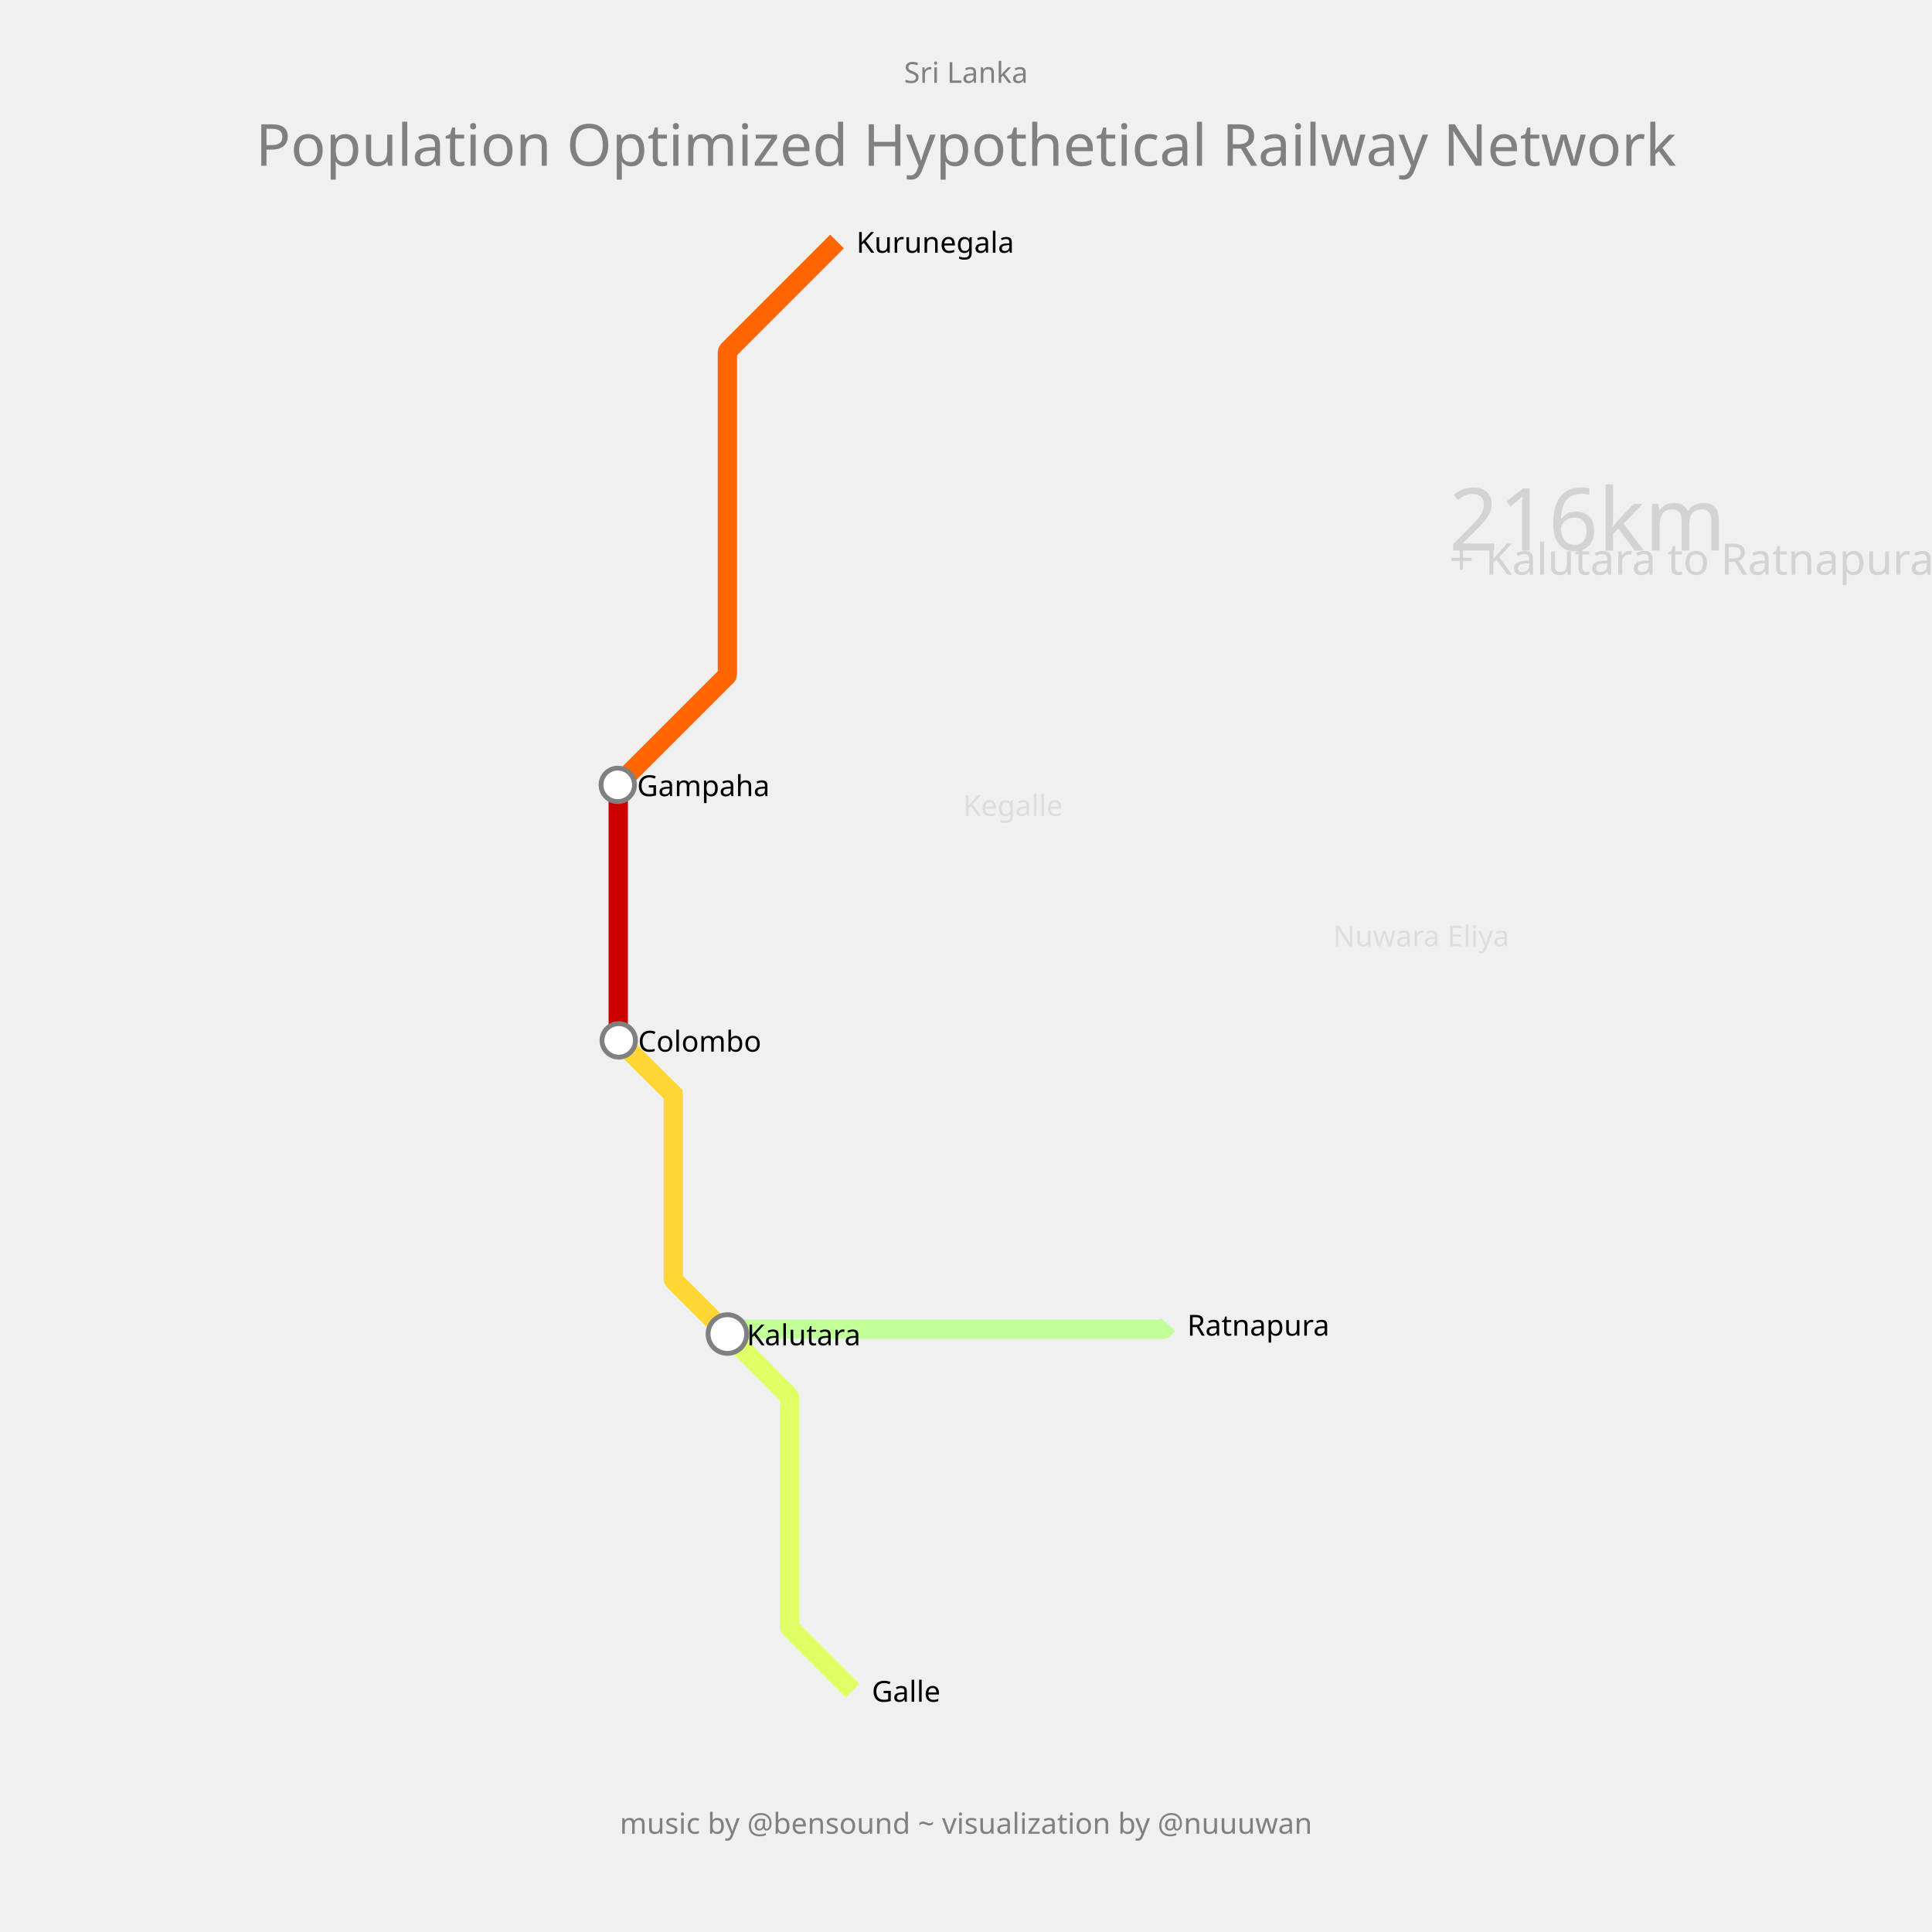
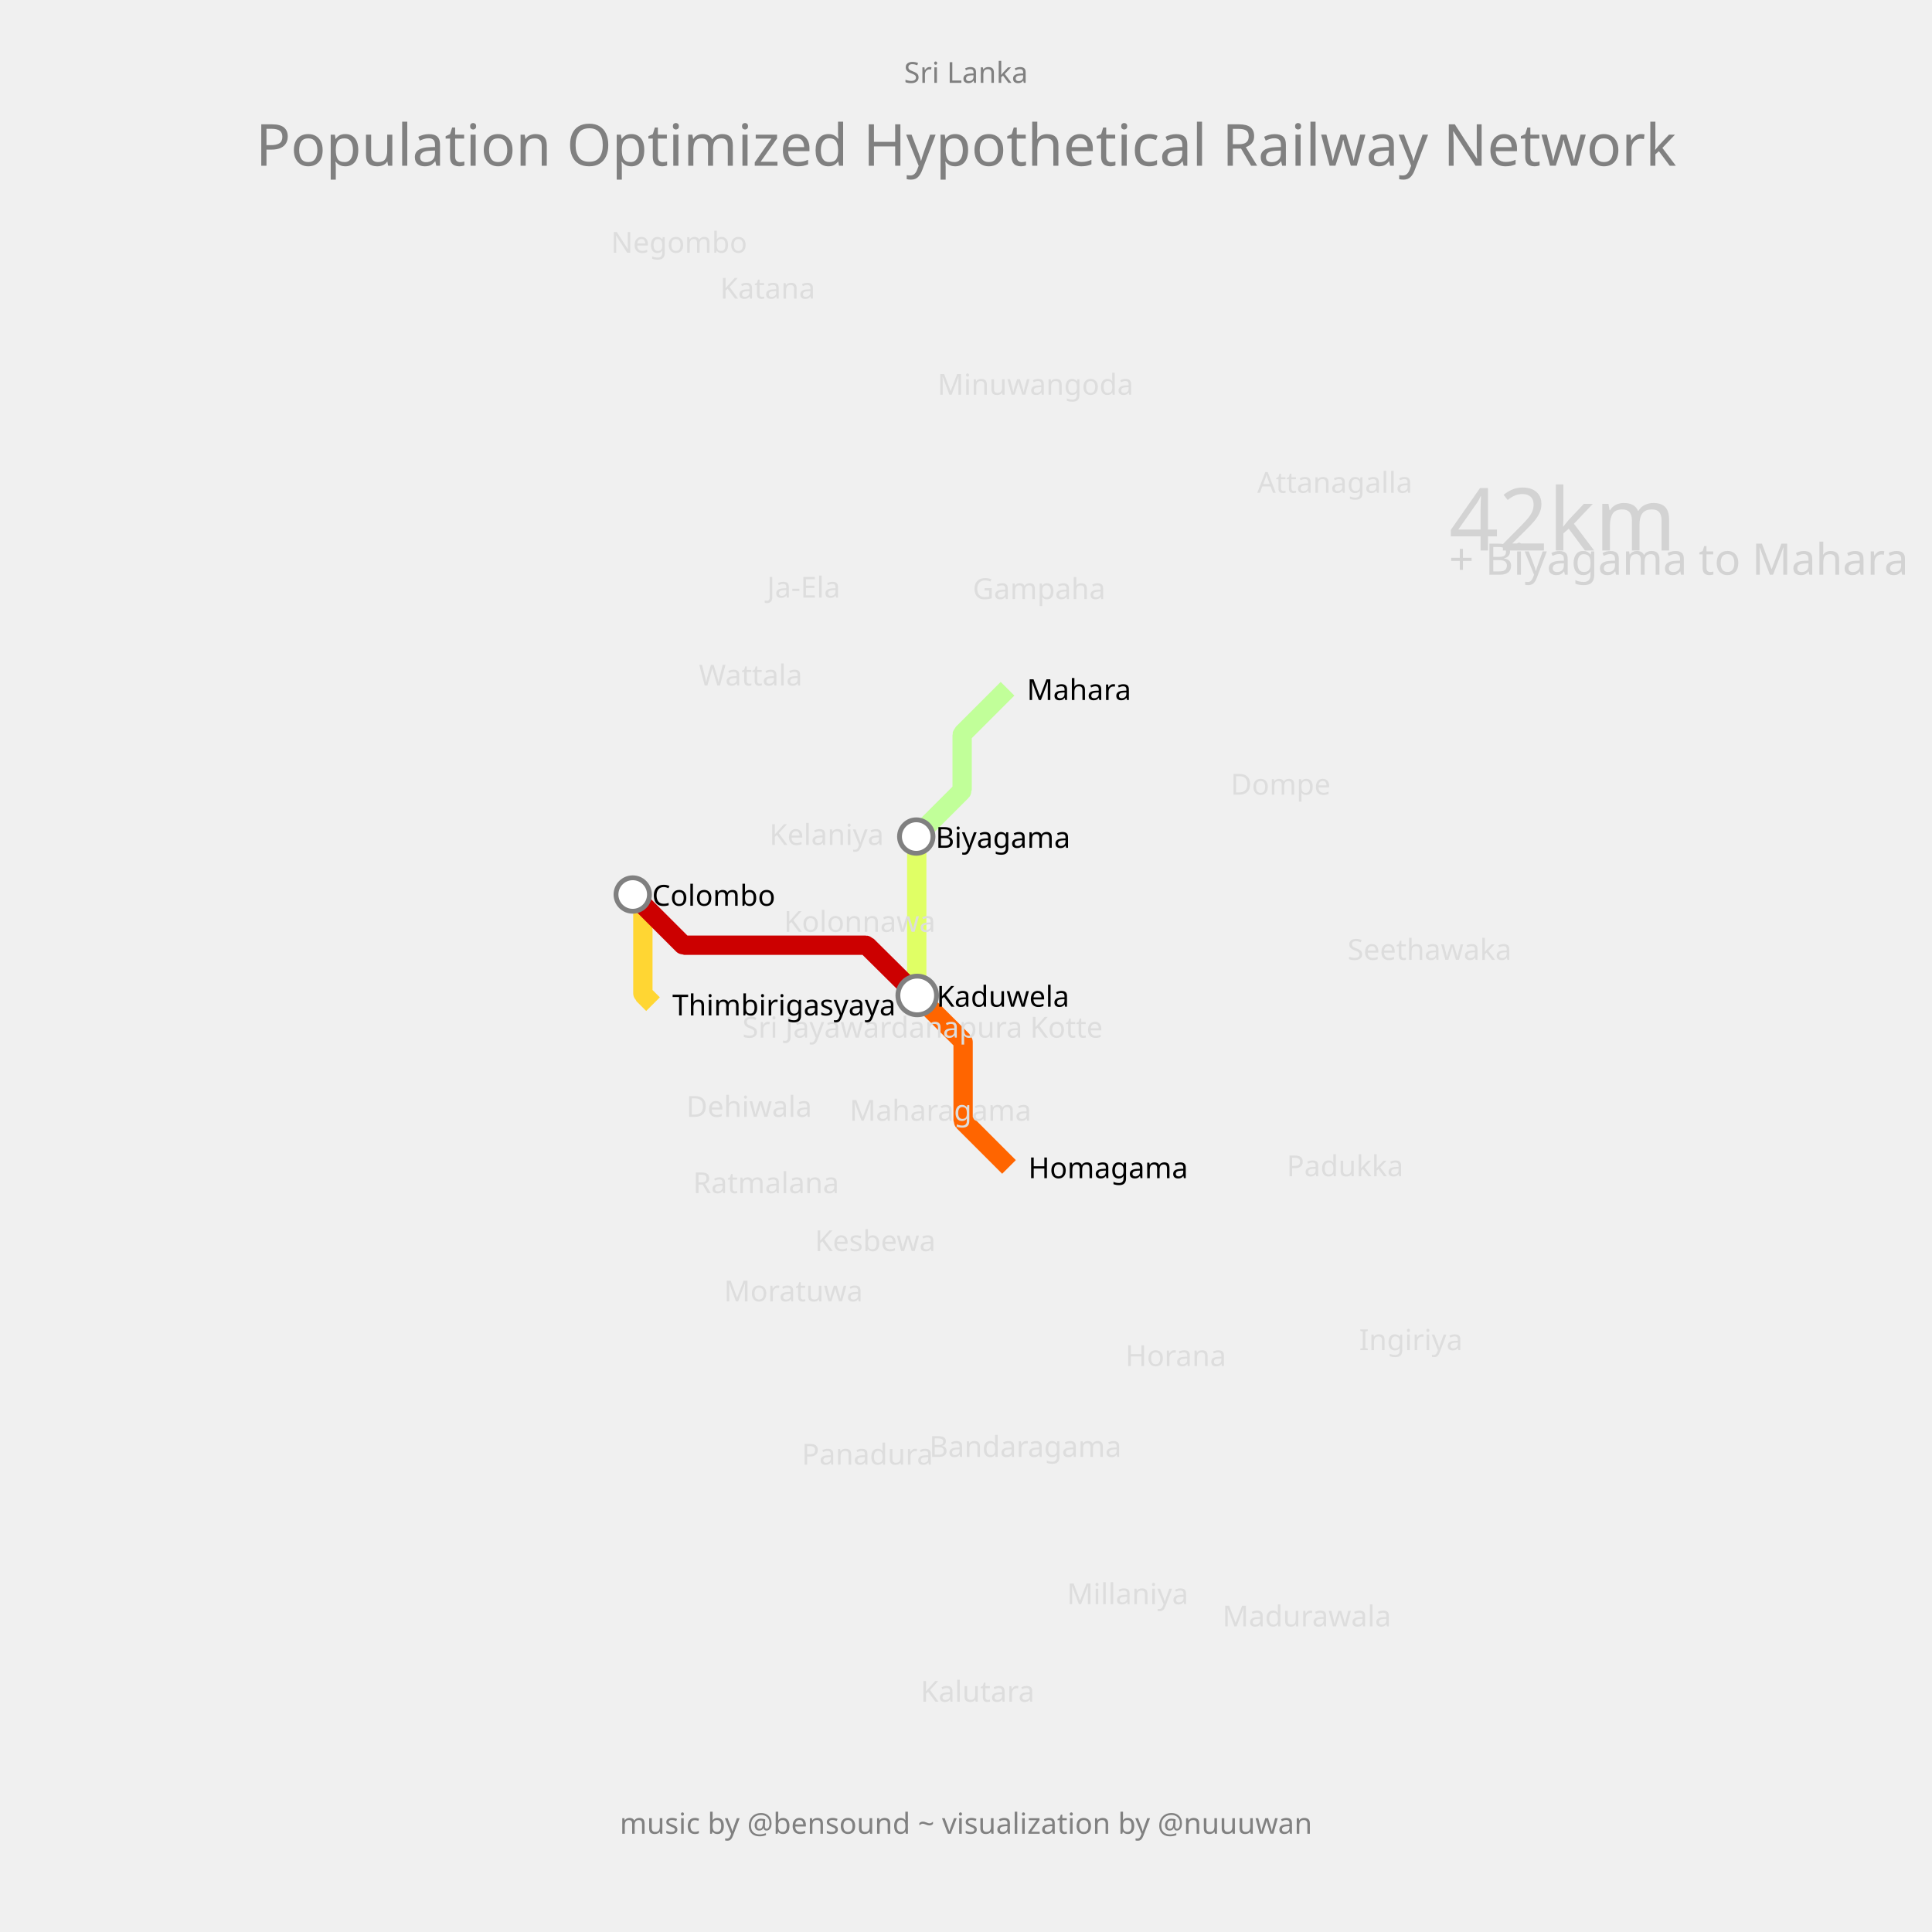
<svg xmlns="http://www.w3.org/2000/svg" width="4000" height="4000" padding="500">
  <text x="2000.0" y="125.0" fill="gray" stroke="none" font-size="60" font-family="p22" text-anchor="middle" dominant-baseline="hanging">Sri Lanka</text>
  <text x="2000.0" y="250.0" fill="gray" stroke="none" font-size="120" font-family="p22" text-anchor="middle" dominant-baseline="hanging">Population Optimized Hypothetical Railway Network</text>
  <text x="2000.0" y="3750.0" fill="gray" stroke="none" font-size="60" font-family="p22" text-anchor="middle" dominant-baseline="hanging">music by @bensound ~ visualization by @nuuuwan</text>
-   <text x="3000.0" y="1000.0" fill="lightgrey" stroke="none" font-size="180" font-family="p22" text-anchor="start" dominant-baseline="hanging">216km</text>
-   <text x="3000.0" y="1120.0" fill="lightgrey" stroke="none" font-size="90.0" font-family="p22" text-anchor="start" dominant-baseline="hanging">+ Kalutara to Ratnapura</text>
-   <path fill="none" stroke="#c1ff99" stroke-width="40" stroke-opacity="1" d="M 1506.0,2762.0 L 1514.55,2752.5 C 1514.552,2752.498 1515.67,2752.0 1515.673,2752.0 L 2408.327,2752.0 C 2408.33,2752.0 2409.448,2751.502 2409.45,2751.5 L 2418.0,2742.0" />
-   <path fill="none" stroke="#e0ff65" stroke-width="40" stroke-opacity="1" d="M 1765.0,3500.0 L 1636.061,3371.061 C 1636.057,3371.057 1635.0,3368.505 1635.0,3368.5 L 1635.0,2893.5 C 1635.0,2893.495 1633.947,2890.939 1633.943,2890.935 L 1506.0,2762.0" />
-   <path fill="none" stroke="#ffd633" stroke-width="40" stroke-opacity="1" d="M 1281.0,2154.0 L 1392.935,2264.944 C 1392.938,2264.948 1394.0,2267.495 1394.0,2267.5 L 1394.0,2648.5 C 1394.0,2648.505 1395.057,2651.057 1395.061,2651.061 L 1506.0,2762.0" />
-   <path fill="none" stroke="#ff6500" stroke-width="40" stroke-opacity="1" d="M 1279.0,1625.0 L 1504.939,1399.061 C 1504.943,1399.057 1506.0,1396.505 1506.0,1396.5 L 1506.0,728.5 C 1506.0,728.495 1507.057,725.943 1507.061,725.939 L 1733.0,500.0" />
-   <path fill="none" stroke="#cc0000" stroke-width="40" stroke-opacity="1" d="M 1281.0,2154.0 L 1280.05,2152.1 C 1280.05,2152.1 1280.0,2151.889 1280.0,2151.888 L 1280.0,1627.112 C 1280.0,1627.111 1279.95,1626.9 1279.95,1626.9 L 1279.0,1625.0" />
+   <text x="3000.0" y="1000.0" fill="lightgrey" stroke="none" font-size="180" font-family="p22" text-anchor="start" dominant-baseline="hanging">42km</text>
+   <text x="3000.0" y="1120.0" fill="lightgrey" stroke="none" font-size="90.0" font-family="p22" text-anchor="start" dominant-baseline="hanging">+ Biyagama to Mahara</text>
+   <path fill="none" stroke="#c1ff99" stroke-width="40" stroke-opacity="1" d="M 1897.0,1732.0 L 1990.939,1638.061 C 1990.943,1638.057 1992.0,1635.505 1992.0,1635.5 L 1992.0,1521.5 C 1992.0,1521.495 1993.057,1518.943 1993.061,1518.939 L 2086.0,1426.0" />
+   <path fill="none" stroke="#e0ff65" stroke-width="40" stroke-opacity="1" d="M 1897.0,1732.0 L 1897.95,1732.0 C 1897.95,1732.0 1898.0,1732.05 1898.0,1732.05 L 1898.0,2060.95 C 1898.0,2060.95 1898.05,2061.0 1898.05,2061.0 L 1899.0,2061.0" />
+   <path fill="none" stroke="#ffd633" stroke-width="40" stroke-opacity="1" d="M 1310.0,1852.0 L 1329.95,1871.95 C 1329.954,1871.954 1331.0,1874.48 1331.0,1874.485 L 1331.0,2056.515 C 1331.0,2056.52 1332.046,2059.046 1332.05,2059.05 L 1352.0,2079.0" />
+   <path fill="none" stroke="#ff6500" stroke-width="40" stroke-opacity="1" d="M 2089.0,2416.0 L 1995.061,2322.061 C 1995.057,2322.057 1994.0,2319.505 1994.0,2319.5 L 1994.0,2157.5 C 1994.0,2157.495 1992.943,2154.943 1992.939,2154.939 L 1899.0,2061.0" />
+   <path fill="none" stroke="#cc0000" stroke-width="40" stroke-opacity="1" d="M 1310.0,1852.0 L 1413.939,1955.939 C 1413.943,1955.943 1416.495,1957.0 1416.5,1957.0 L 1792.5,1957.0 C 1792.505,1957.0 1795.062,1958.052 1795.066,1958.056 L 1899.0,2061.0" />
  <g>
-     <circle r="34.641" fill="white" stroke="gray" stroke-width="10.0" cx="1281" cy="2154" />
-     <text fill="black" stroke="none" font-size="60" font-family="p22" font-weight="100" text-anchor="start" dominant-baseline="central" x="1321" y="2154">Colombo</text>
+     <circle r="34.641" fill="white" stroke="gray" stroke-width="10.0" cx="1310" cy="1852" />
+     <text fill="black" stroke="none" font-size="60" font-family="p22" font-weight="100" text-anchor="start" dominant-baseline="central" x="1350" y="1852">Colombo</text>
  </g>
  <g>
-     <circle r="34.641" fill="white" stroke="gray" stroke-width="10.0" cx="1279" cy="1625" />
-     <text fill="black" stroke="none" font-size="60" font-family="p22" font-weight="100" text-anchor="start" dominant-baseline="central" x="1319" y="1625">Gampaha</text>
+     <text fill="#ddd" stroke="none" font-size="60" font-family="p22" font-weight="100" text-anchor="start" dominant-baseline="central" x="1623" y="1906">Kolonnawa</text>
  </g>
  <g>
-     <circle r="40.0" fill="white" stroke="gray" stroke-width="10.0" cx="1506" cy="2762" />
-     <text fill="black" stroke="none" font-size="60" font-family="p22" font-weight="100" text-anchor="start" dominant-baseline="central" x="1546" y="2762">Kalutara</text>
+     <circle r="40.0" fill="white" stroke="gray" stroke-width="10.0" cx="1899" cy="2061" />
+     <text fill="black" stroke="none" font-size="60" font-family="p22" font-weight="100" text-anchor="start" dominant-baseline="central" x="1939" y="2061">Kaduwela</text>
  </g>
  <g>
-     <text fill="#ddd" stroke="none" font-size="60" font-family="p22" font-weight="100" text-anchor="start" dominant-baseline="central" x="2760" y="1936">Nuwara Eliya</text>
+     <text fill="black" stroke="none" font-size="60" font-family="p22" font-weight="100" text-anchor="start" dominant-baseline="central" x="2129" y="2416">Homagama</text>
  </g>
  <g>
-     <text fill="black" stroke="none" font-size="60" font-family="p22" font-weight="100" text-anchor="start" dominant-baseline="central" x="1805" y="3500">Galle</text>
+     <text fill="#ddd" stroke="none" font-size="60" font-family="p22" font-weight="100" text-anchor="start" dominant-baseline="central" x="2790" y="1964">Seethawaka</text>
  </g>
  <g>
-     <text fill="black" stroke="none" font-size="60" font-family="p22" font-weight="100" text-anchor="start" dominant-baseline="central" x="1773" y="500">Kurunegala</text>
+     <text fill="#ddd" stroke="none" font-size="60" font-family="p22" font-weight="100" text-anchor="start" dominant-baseline="central" x="2664" y="2412">Padukka</text>
  </g>
  <g>
-     <text fill="black" stroke="none" font-size="60" font-family="p22" font-weight="100" text-anchor="start" dominant-baseline="central" x="2458" y="2742">Ratnapura</text>
+     <text fill="#ddd" stroke="none" font-size="60" font-family="p22" font-weight="100" text-anchor="start" dominant-baseline="central" x="1759" y="2297">Maharagama</text>
  </g>
  <g>
-     <text fill="#ddd" stroke="none" font-size="60" font-family="p22" font-weight="100" text-anchor="start" dominant-baseline="central" x="1994" y="1666">Kegalle</text>
+     <text fill="#ddd" stroke="none" font-size="60" font-family="p22" font-weight="100" text-anchor="start" dominant-baseline="central" x="1537" y="2125">Sri Jayawardanapura Kotte</text>
+   </g>
+   <g>
+     <text fill="black" stroke="none" font-size="60" font-family="p22" font-weight="100" text-anchor="start" dominant-baseline="central" x="1392" y="2079">Thimbirigasyaya</text>
+   </g>
+   <g>
+     <text fill="#ddd" stroke="none" font-size="60" font-family="p22" font-weight="100" text-anchor="start" dominant-baseline="central" x="1421" y="2289">Dehiwala</text>
+   </g>
+   <g>
+     <text fill="#ddd" stroke="none" font-size="60" font-family="p22" font-weight="100" text-anchor="start" dominant-baseline="central" x="1435" y="2447">Ratmalana</text>
+   </g>
+   <g>
+     <text fill="#ddd" stroke="none" font-size="60" font-family="p22" font-weight="100" text-anchor="start" dominant-baseline="central" x="1499" y="2671">Moratuwa</text>
+   </g>
+   <g>
+     <text fill="#ddd" stroke="none" font-size="60" font-family="p22" font-weight="100" text-anchor="start" dominant-baseline="central" x="1687" y="2567">Kesbewa</text>
+   </g>
+   <g>
+     <text fill="#ddd" stroke="none" font-size="60" font-family="p22" font-weight="100" text-anchor="start" dominant-baseline="central" x="1265" y="500">Negombo</text>
+   </g>
+   <g>
+     <text fill="#ddd" stroke="none" font-size="60" font-family="p22" font-weight="100" text-anchor="start" dominant-baseline="central" x="1491" y="595">Katana</text>
+   </g>
+   <g>
+     <text fill="#ddd" stroke="none" font-size="60" font-family="p22" font-weight="100" text-anchor="start" dominant-baseline="central" x="1941" y="794">Minuwangoda</text>
+   </g>
+   <g>
+     <text fill="#ddd" stroke="none" font-size="60" font-family="p22" font-weight="100" text-anchor="start" dominant-baseline="central" x="1447" y="1396">Wattala</text>
+   </g>
+   <g>
+     <text fill="#ddd" stroke="none" font-size="60" font-family="p22" font-weight="100" text-anchor="start" dominant-baseline="central" x="1588" y="1214">Ja-Ela</text>
+   </g>
+   <g>
+     <text fill="#ddd" stroke="none" font-size="60" font-family="p22" font-weight="100" text-anchor="start" dominant-baseline="central" x="2014" y="1217">Gampaha</text>
+   </g>
+   <g>
+     <text fill="#ddd" stroke="none" font-size="60" font-family="p22" font-weight="100" text-anchor="start" dominant-baseline="central" x="2603" y="997">Attanagalla</text>
+   </g>
+   <g>
+     <text fill="#ddd" stroke="none" font-size="60" font-family="p22" font-weight="100" text-anchor="start" dominant-baseline="central" x="2548" y="1622">Dompe</text>
+   </g>
+   <g>
+     <text fill="black" stroke="none" font-size="60" font-family="p22" font-weight="100" text-anchor="start" dominant-baseline="central" x="2126" y="1426">Mahara</text>
+   </g>
+   <g>
+     <text fill="#ddd" stroke="none" font-size="60" font-family="p22" font-weight="100" text-anchor="start" dominant-baseline="central" x="1593" y="1726">Kelaniya</text>
+   </g>
+   <g>
+     <circle r="34.641" fill="white" stroke="gray" stroke-width="10.0" cx="1897" cy="1732" />
+     <text fill="black" stroke="none" font-size="60" font-family="p22" font-weight="100" text-anchor="start" dominant-baseline="central" x="1937" y="1732">Biyagama</text>
+   </g>
+   <g>
+     <text fill="#ddd" stroke="none" font-size="60" font-family="p22" font-weight="100" text-anchor="start" dominant-baseline="central" x="1660" y="3009">Panadura</text>
+   </g>
+   <g>
+     <text fill="#ddd" stroke="none" font-size="60" font-family="p22" font-weight="100" text-anchor="start" dominant-baseline="central" x="1924" y="2993">Bandaragama</text>
+   </g>
+   <g>
+     <text fill="#ddd" stroke="none" font-size="60" font-family="p22" font-weight="100" text-anchor="start" dominant-baseline="central" x="2330" y="2805">Horana</text>
+   </g>
+   <g>
+     <text fill="#ddd" stroke="none" font-size="60" font-family="p22" font-weight="100" text-anchor="start" dominant-baseline="central" x="2814" y="2772">Ingiriya</text>
+   </g>
+   <g>
+     <text fill="#ddd" stroke="none" font-size="60" font-family="p22" font-weight="100" text-anchor="start" dominant-baseline="central" x="2531" y="3344">Madurawala</text>
+   </g>
+   <g>
+     <text fill="#ddd" stroke="none" font-size="60" font-family="p22" font-weight="100" text-anchor="start" dominant-baseline="central" x="2209" y="3298">Millaniya</text>
+   </g>
+   <g>
+     <text fill="#ddd" stroke="none" font-size="60" font-family="p22" font-weight="100" text-anchor="start" dominant-baseline="central" x="1906" y="3500">Kalutara</text>
  </g>
</svg>
